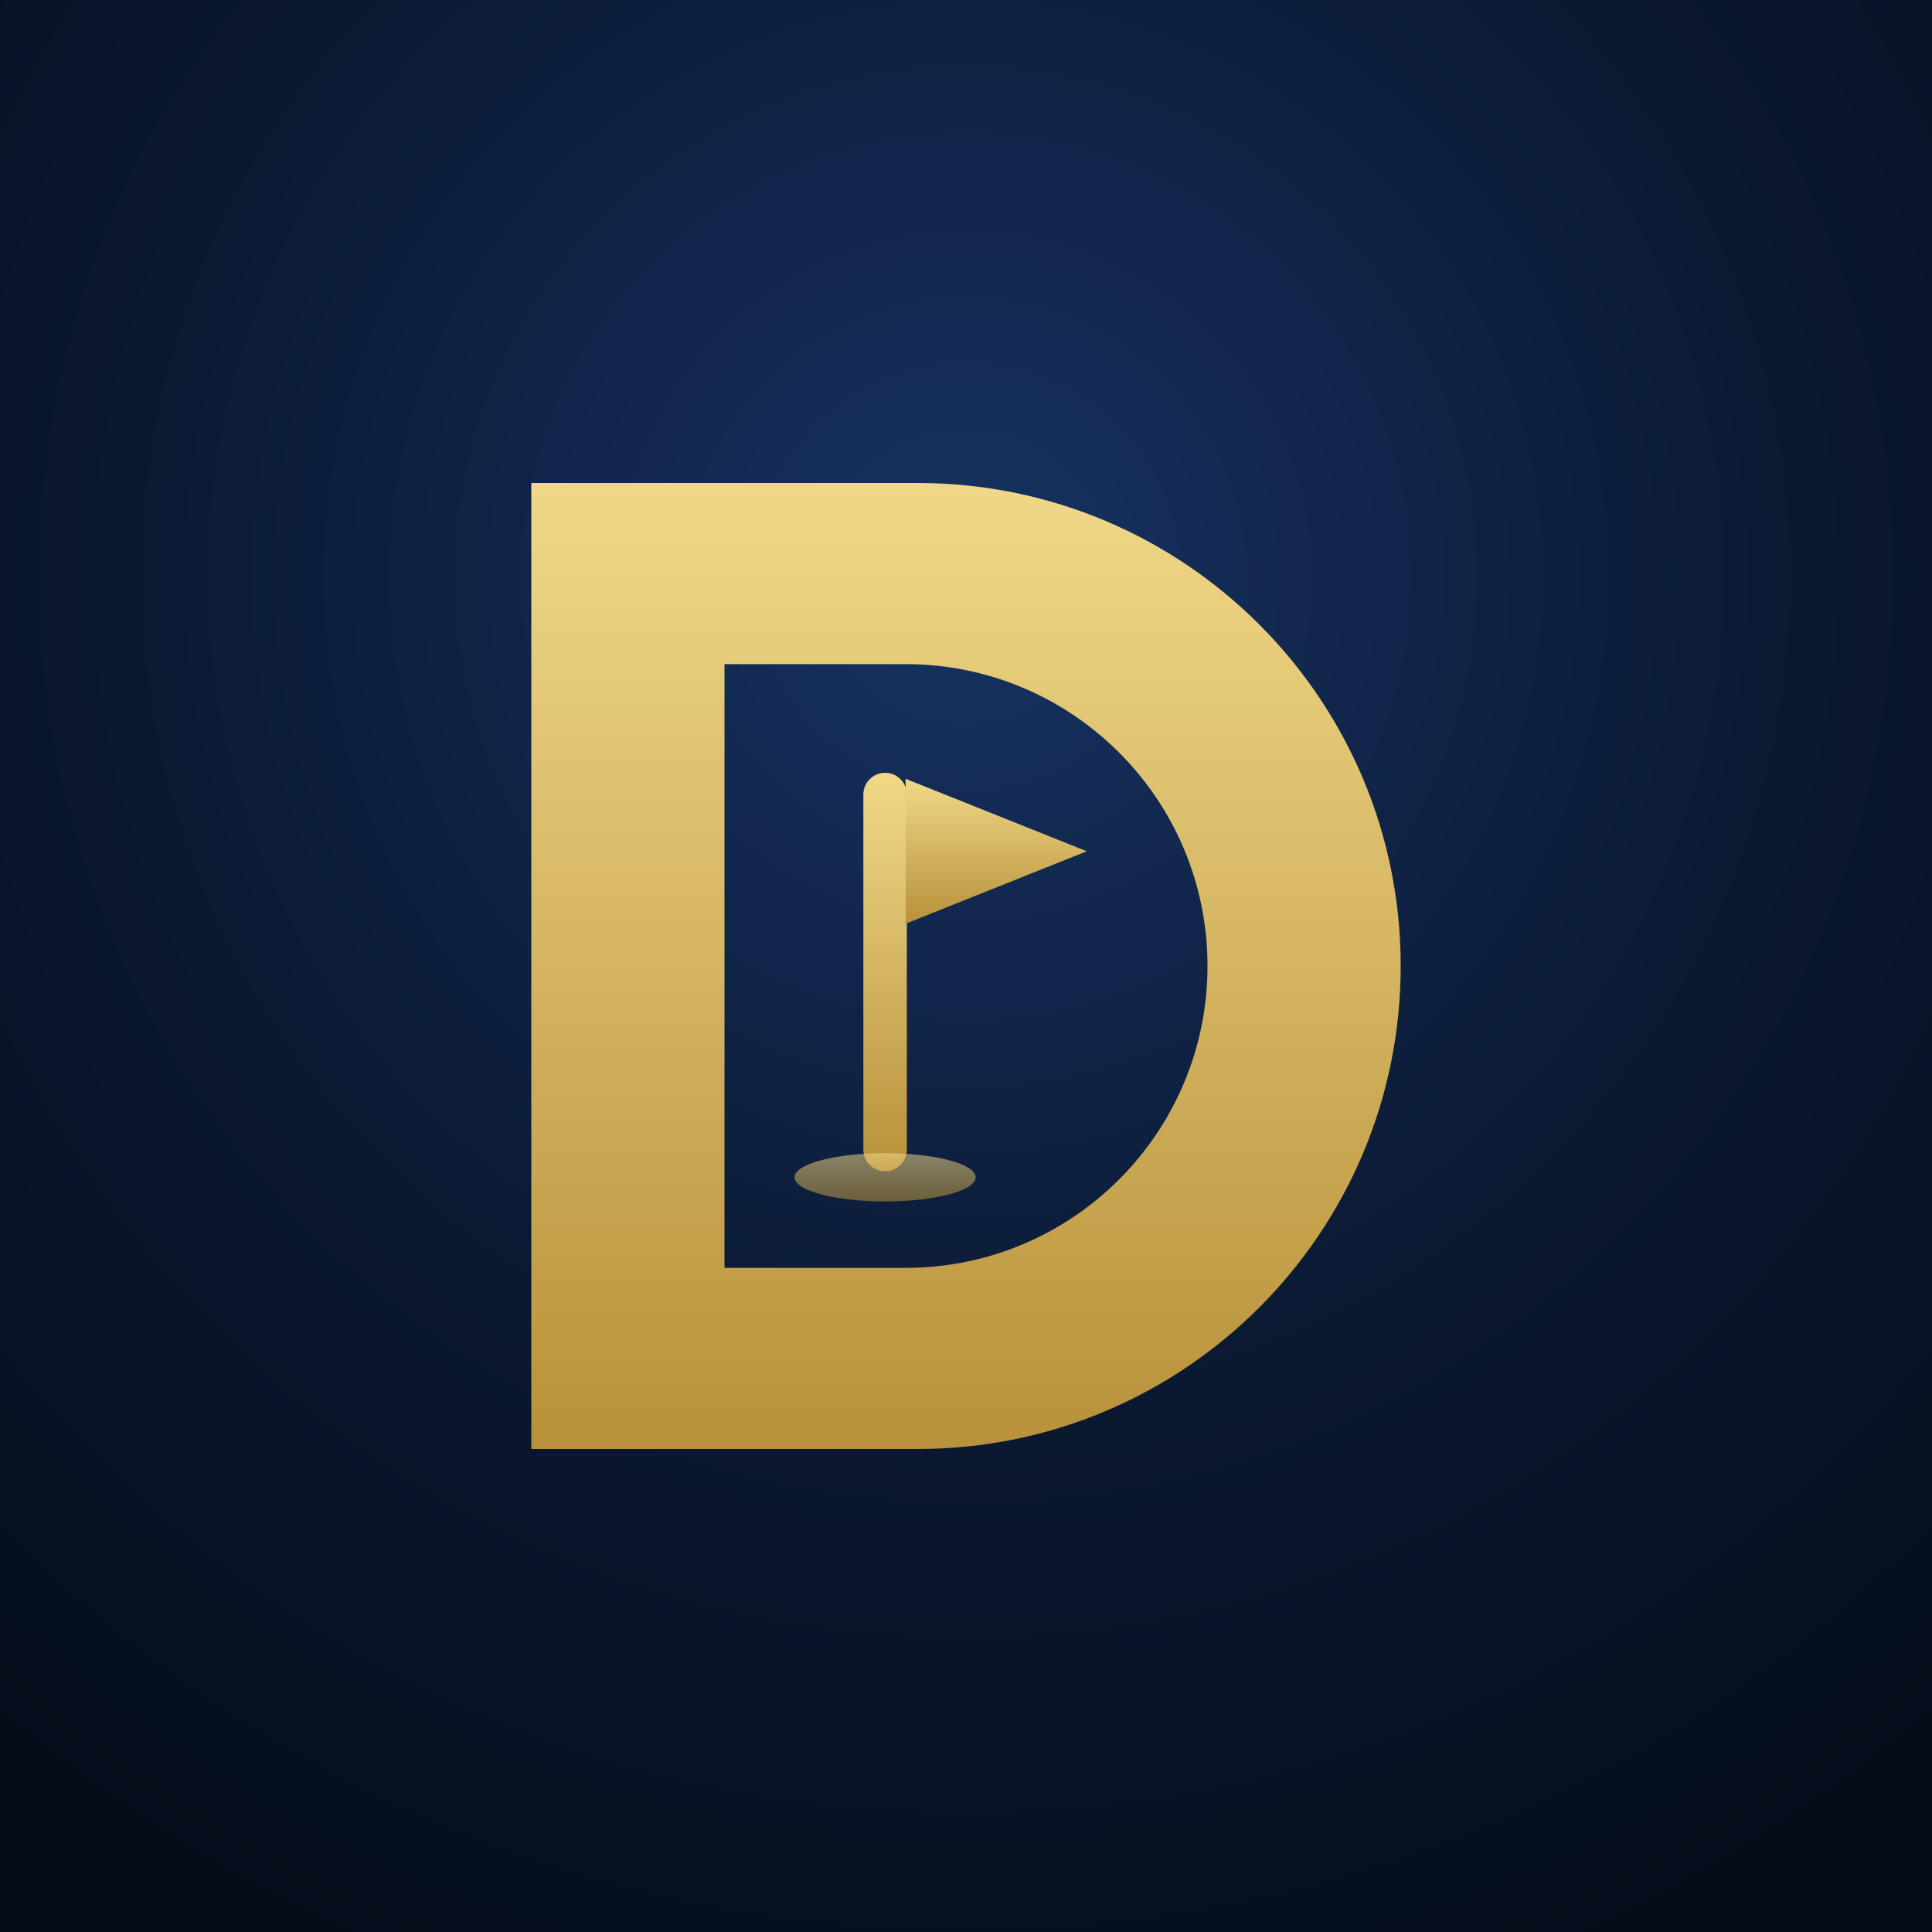
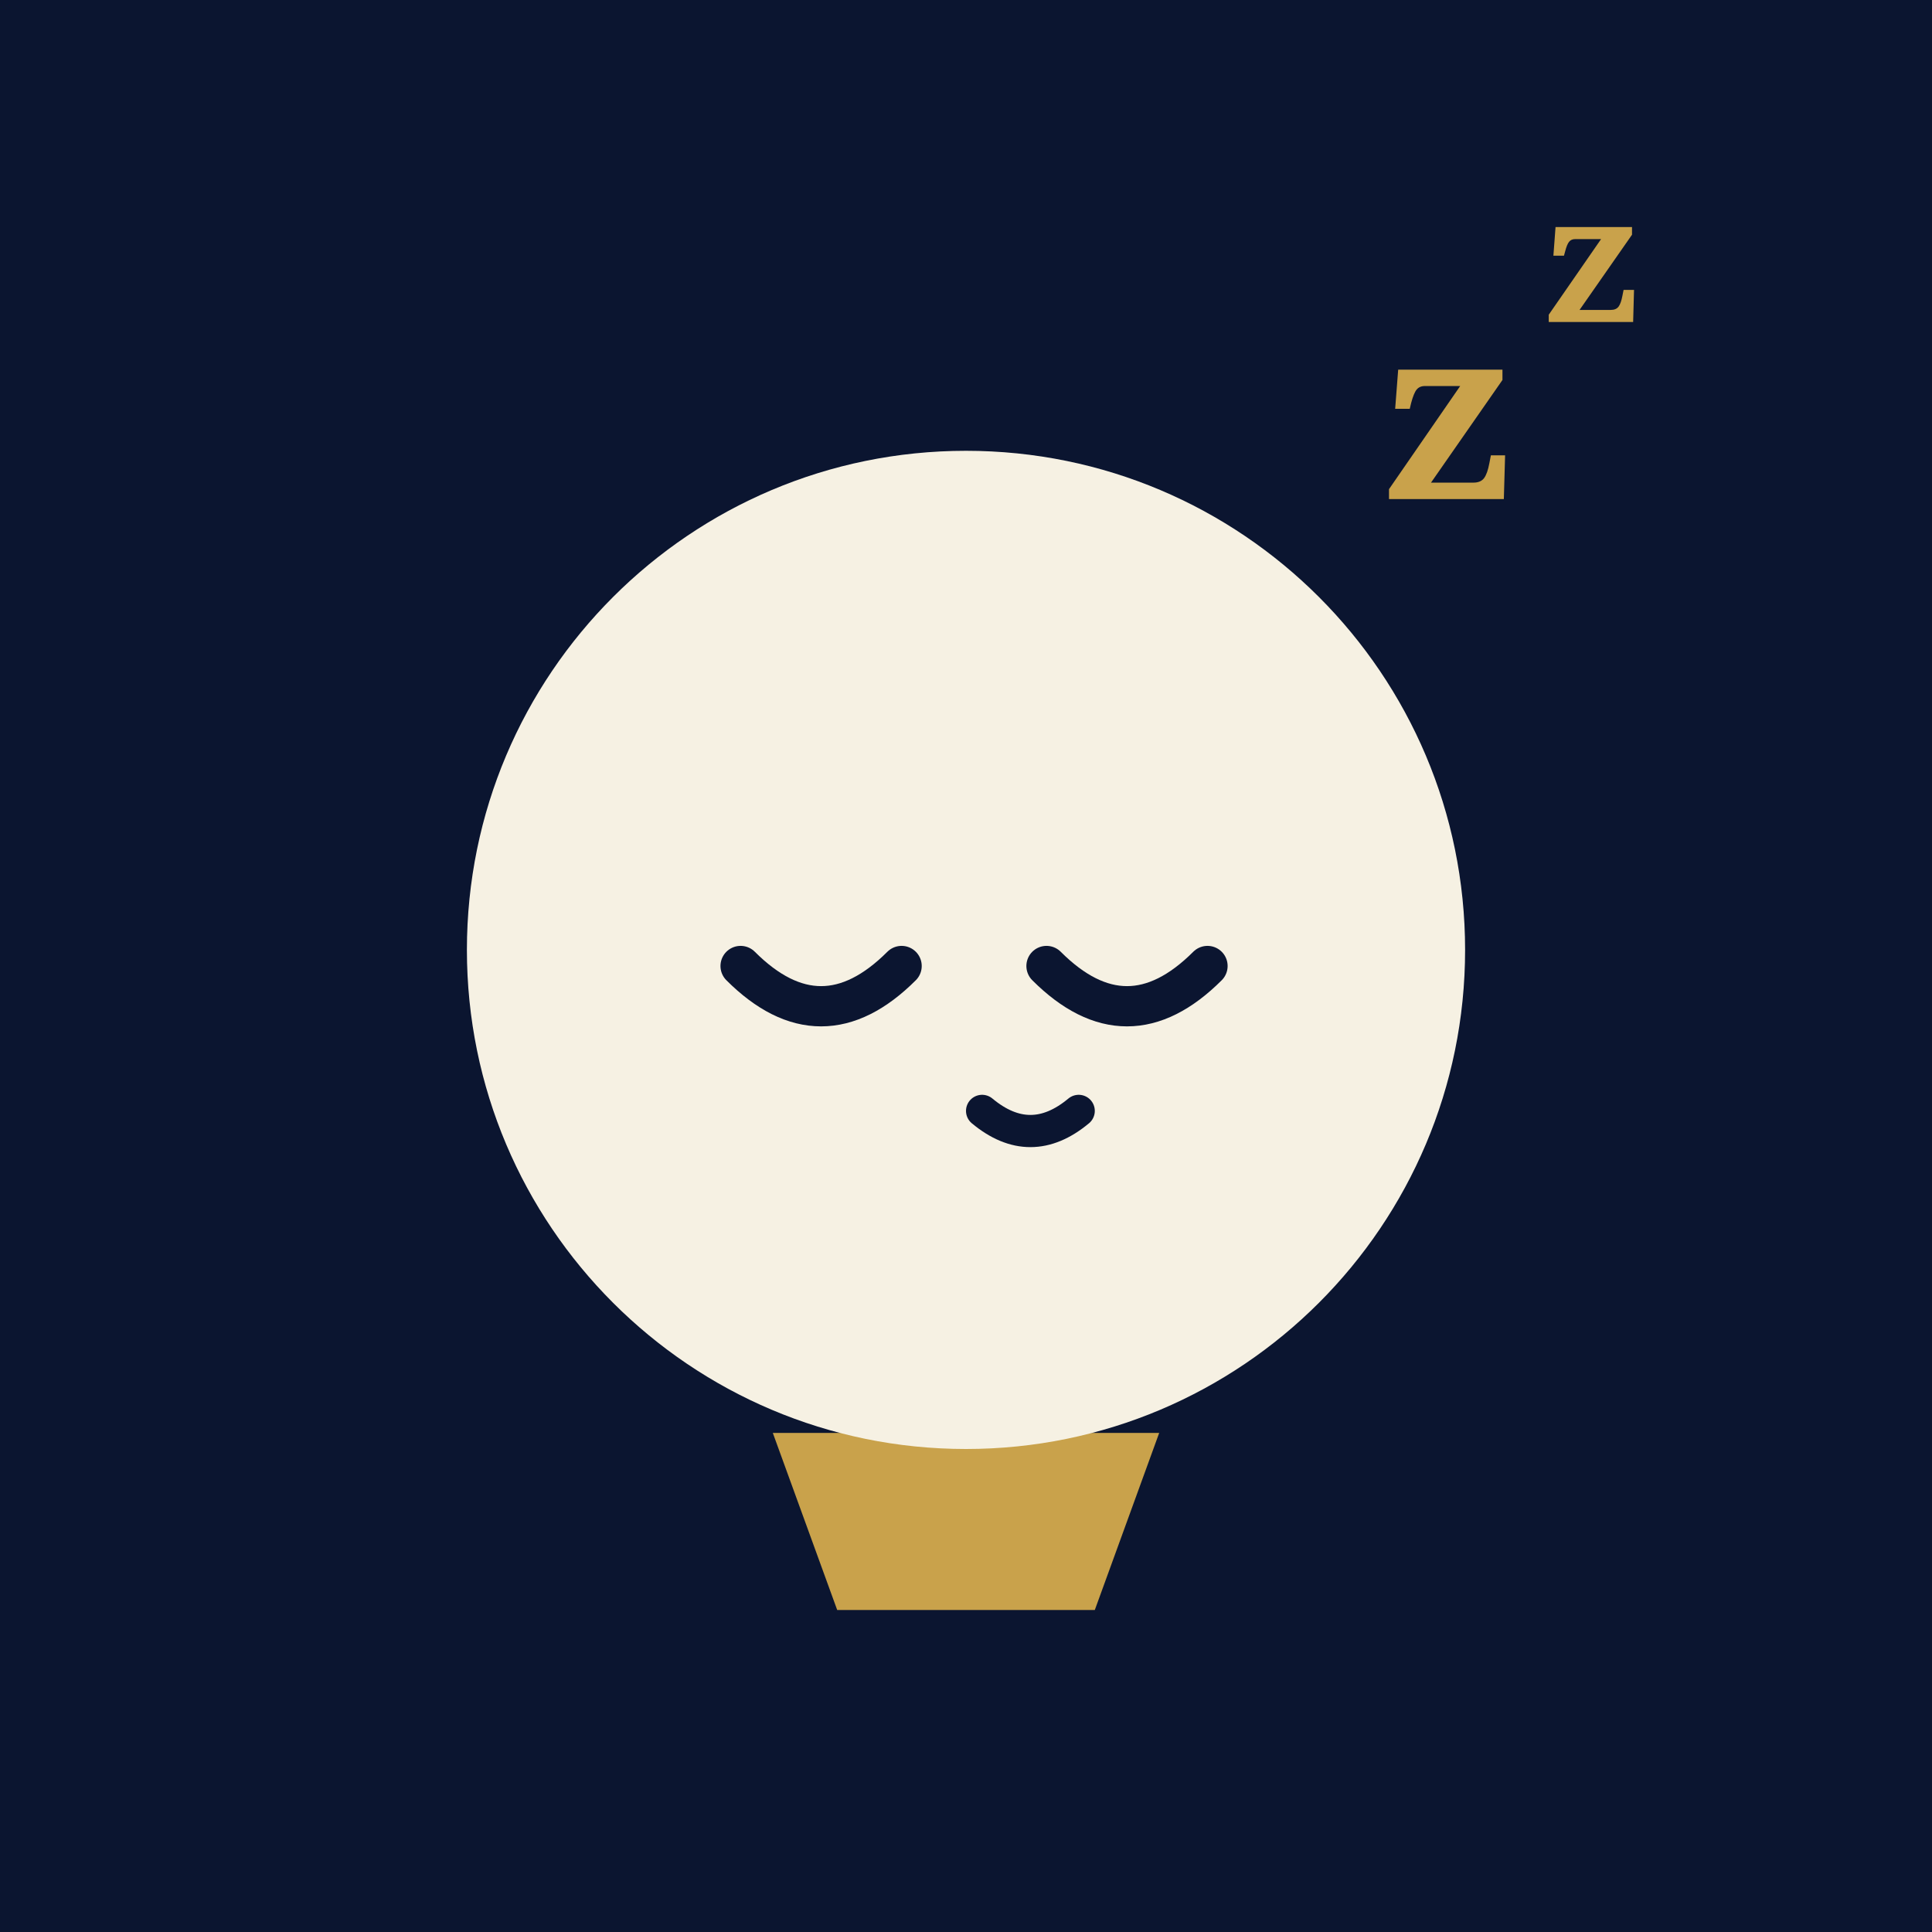
- <svg xmlns="http://www.w3.org/2000/svg" viewBox="0 0 1024 1024">
-   <defs>
-     <radialGradient id="bg" cx="50%" cy="30%" r="80%">
-       <stop offset="0" stop-color="#173263" />
-       <stop offset="0.55" stop-color="#0a1830" />
-       <stop offset="1" stop-color="#050c19" />
-     </radialGradient>
-     <linearGradient id="g" x1="0" y1="0" x2="0" y2="1">
-       <stop offset="0" stop-color="#F0D888" />
-       <stop offset="1" stop-color="#B8913A" />
-     </linearGradient>
-   </defs>
-   <rect width="1024" height="1024" fill="url(#bg)" />
-   <g transform="translate(192 192) scale(6.4)">
-     <path fill="url(#g)" fill-rule="evenodd" d="M14 10 H46 A40 40 0 0 1 46 90 H14 Z M30 25 H45 A25 25 0 0 1 45 75 H30 Z" />
-     <rect x="41.5" y="34" width="3.6" height="33" rx="1.8" fill="url(#g)" />
-     <path d="M45 34.5 L60 40.5 L45 46.5 Z" fill="url(#g)" />
-     <ellipse cx="43.3" cy="67.5" rx="7.5" ry="2" fill="url(#g)" opacity="0.55" />
+ <svg xmlns="http://www.w3.org/2000/svg" viewBox="0 0 240 240">
+   <rect width="240" height="240" fill="#0B1530" />
+   <path d="M96 178h48l-8 22h-32z" fill="#C9A24B" />
+   <rect x="114" y="170" width="12" height="12" fill="#C9A24B" />
+   <circle cx="120" cy="118" r="62" fill="#F6F1E3" />
+   <path d="M92 120q10 10 20 0M130 120q10 10 20 0" stroke="#0B1530" stroke-width="5" fill="none" stroke-linecap="round" />
+   <path d="M122 138q6 5 12 0" stroke="#0B1530" stroke-width="4" fill="none" stroke-linecap="round" />
+   <g fill="#C9A24B" font-family="Georgia, serif" font-weight="700">
+     <text x="172" y="62" font-size="30">z</text>
+     <text x="192" y="40" font-size="22">z</text>
  </g>
</svg>
